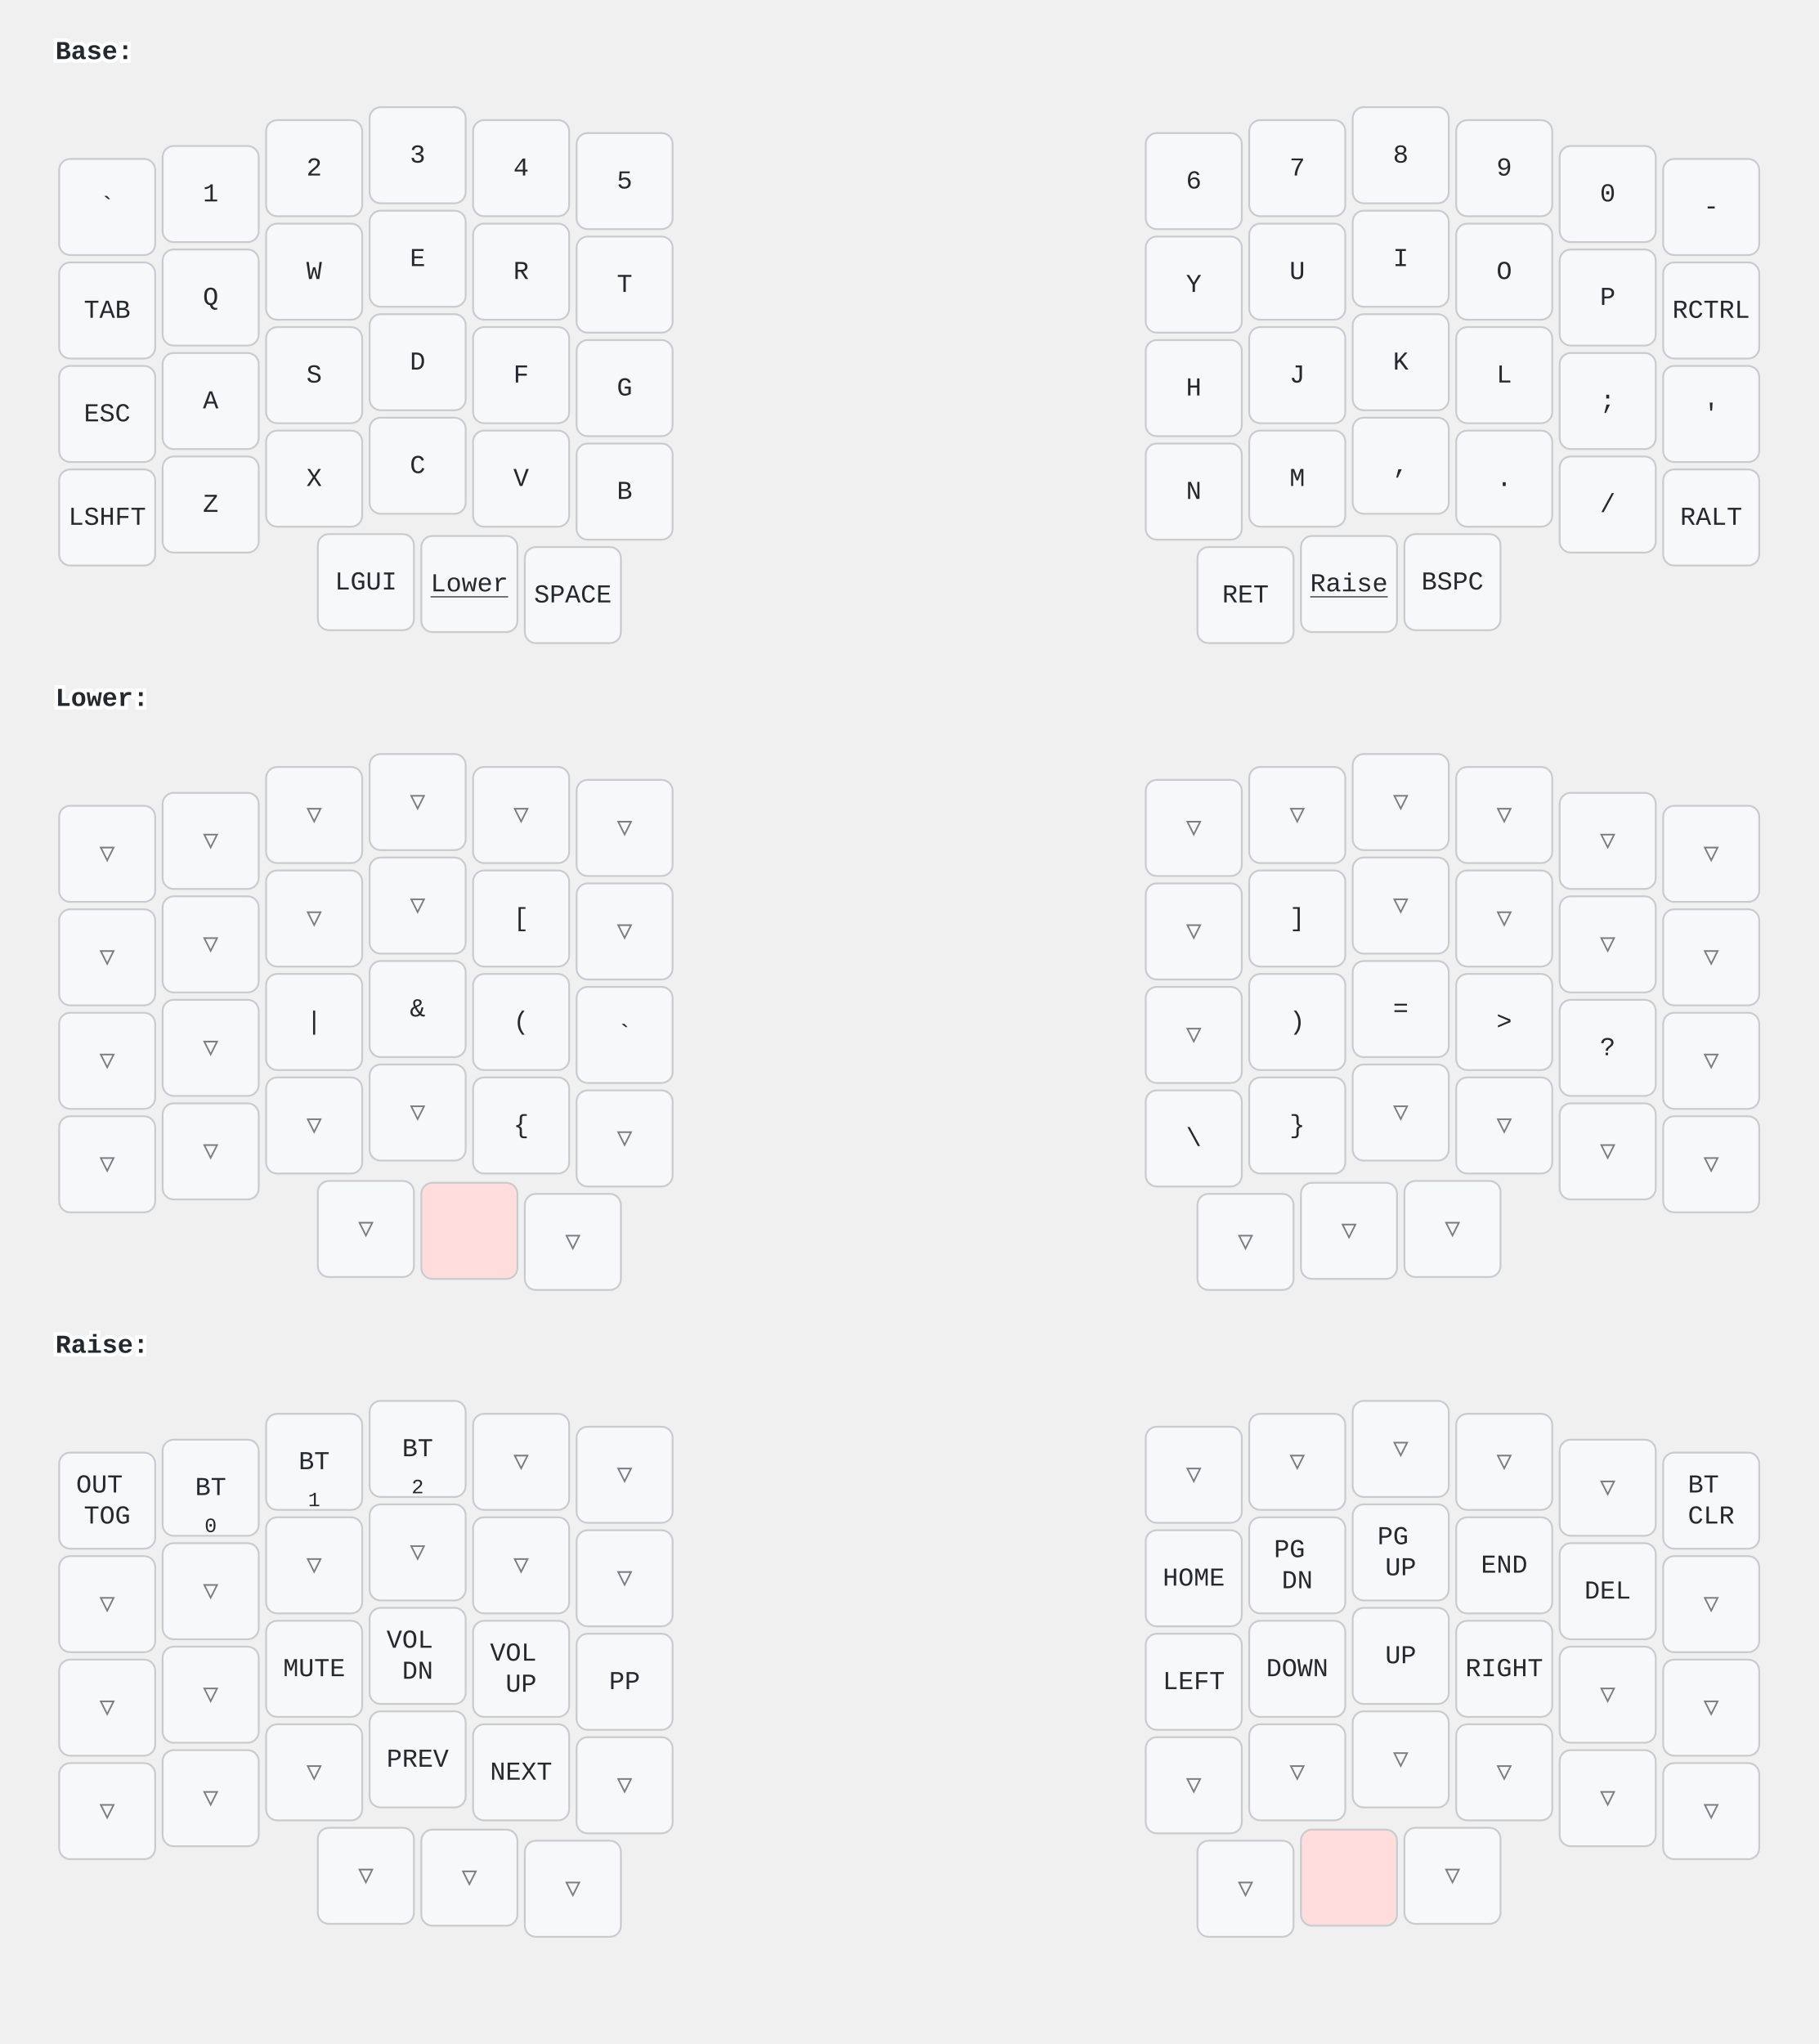
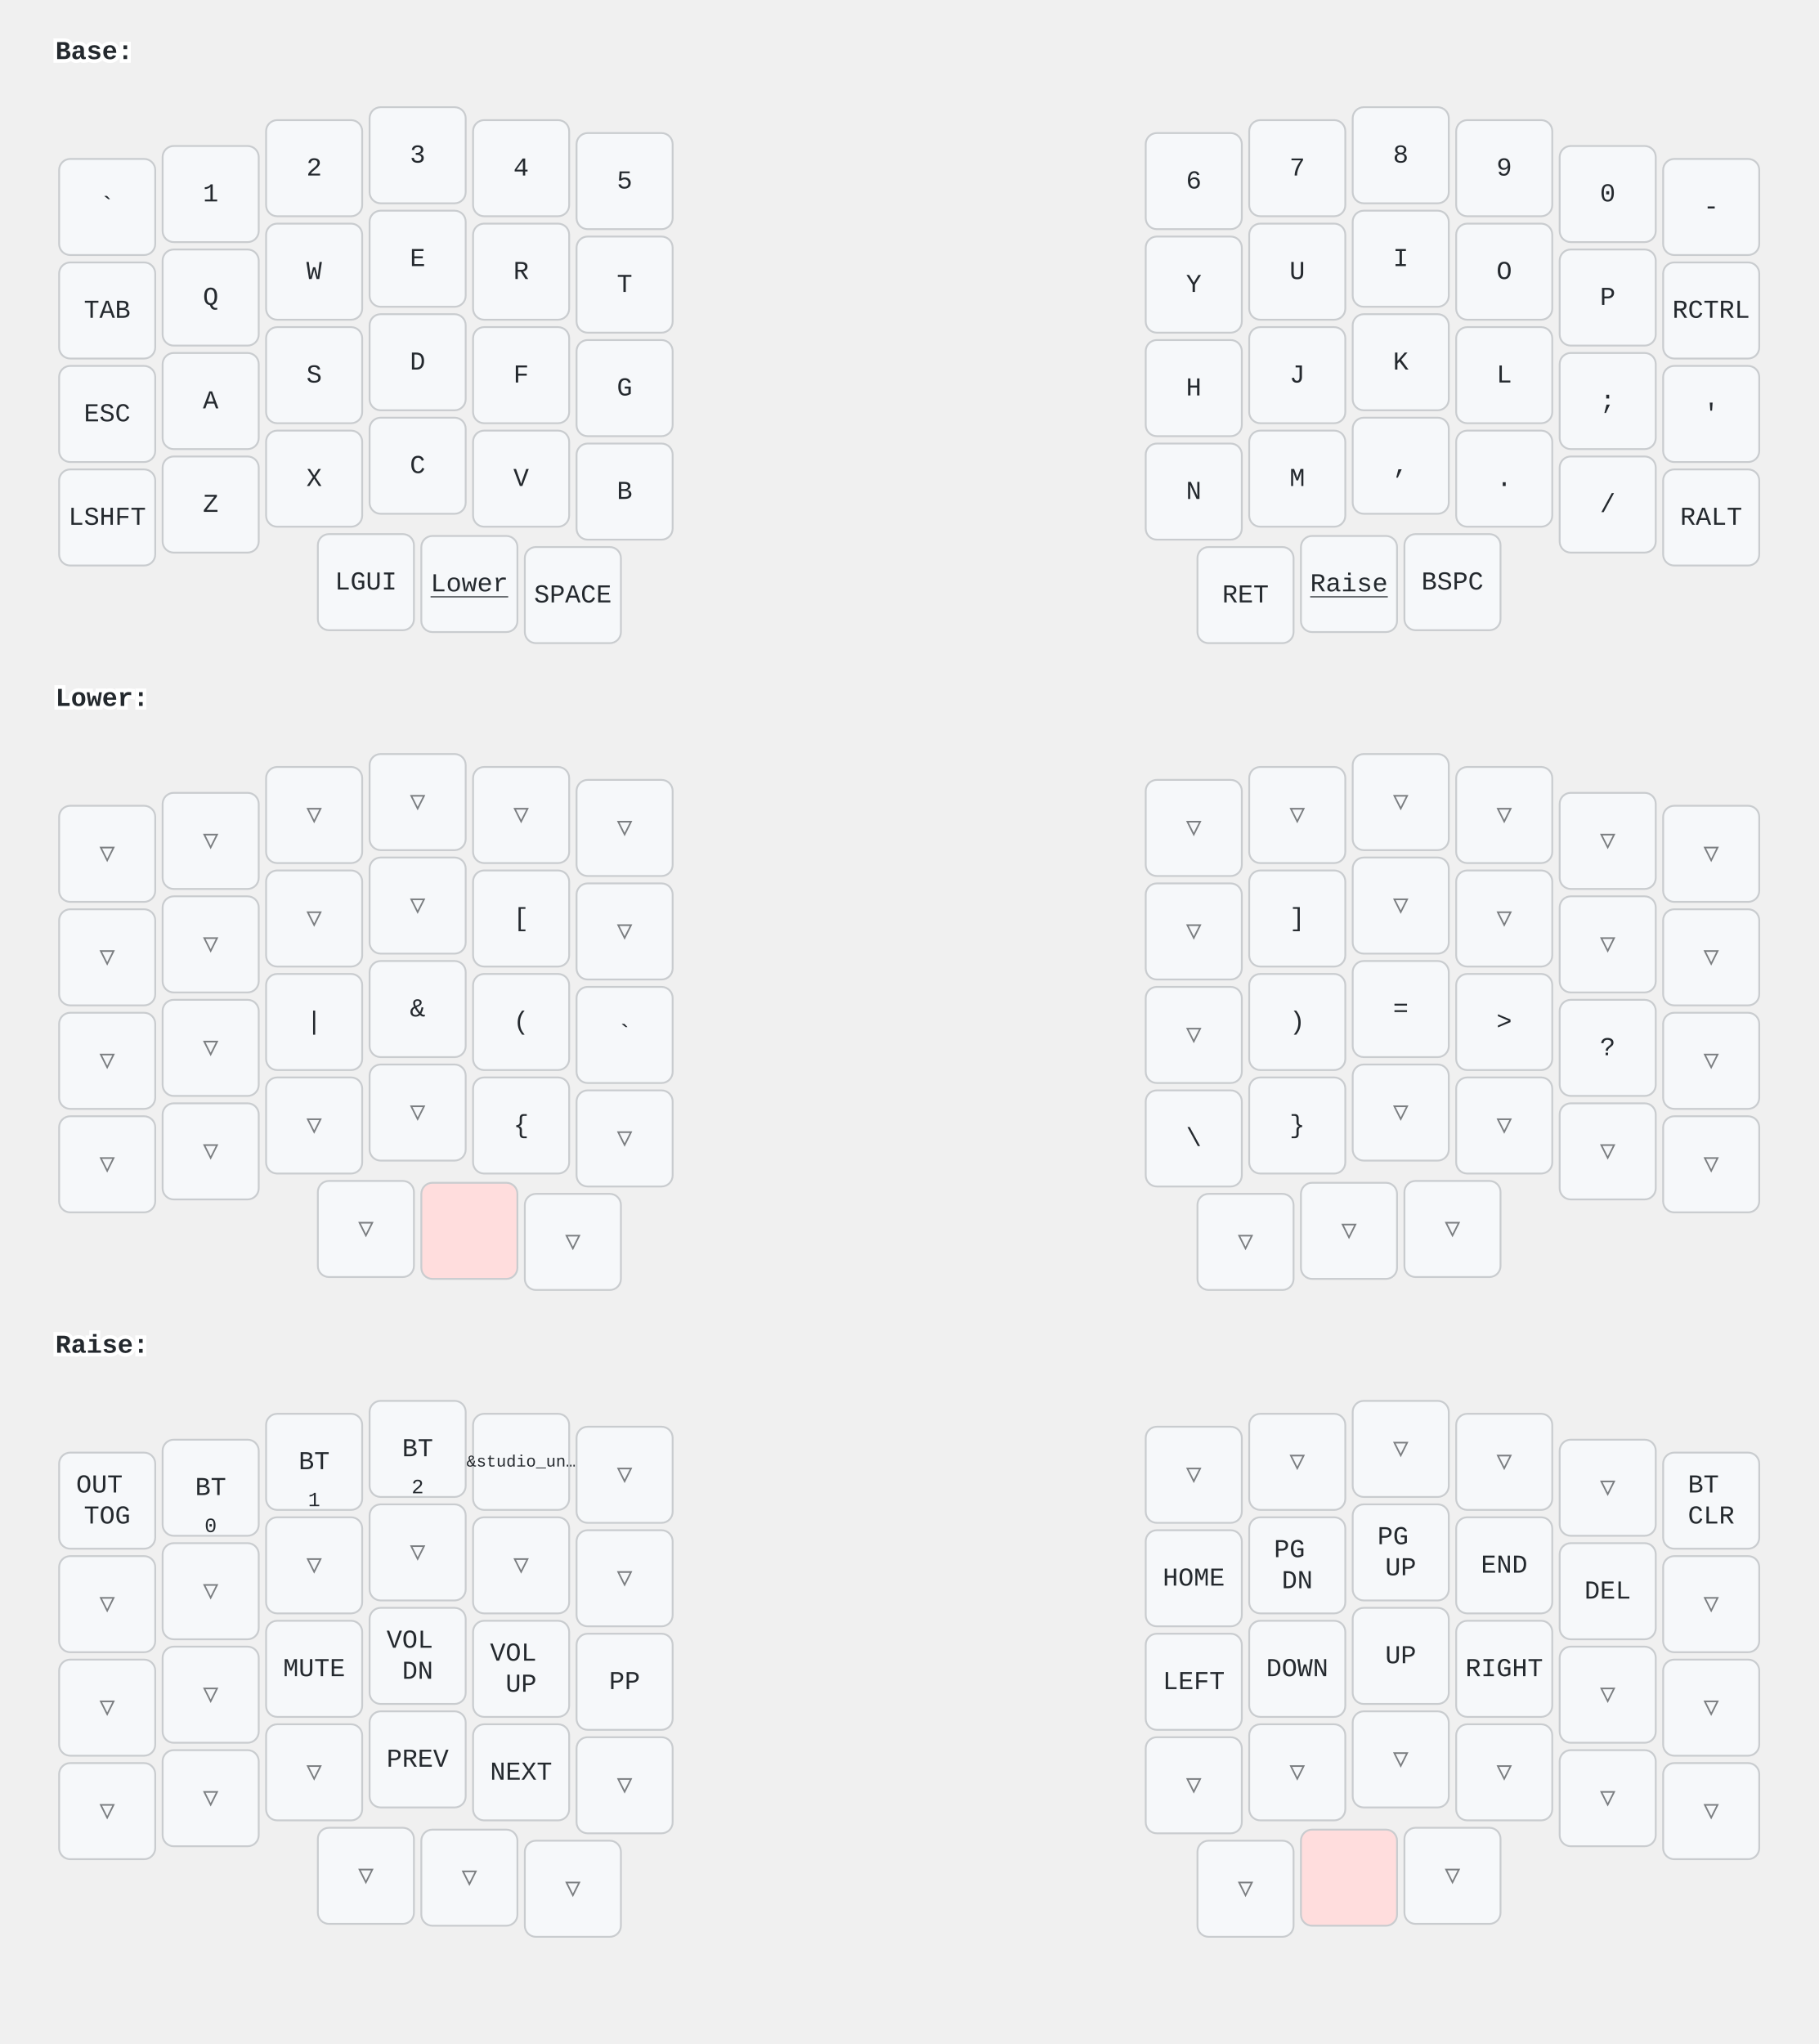
<svg xmlns="http://www.w3.org/2000/svg" width="984" height="1106" viewBox="0 0 984 1106" class="keymap">
  <style>/* inherit to force styles through use tags */
svg path {
    fill: inherit;
}

/* font and background color specifications */
svg.keymap {
    font-family: SFMono-Regular,Consolas,Liberation Mono,Menlo,monospace;
    font-size: 14px;
    font-kerning: normal;
    text-rendering: optimizeLegibility;
    fill: #24292e;
}

/* default key styling */
rect.key {
    fill: #f6f8fa;
}

rect.key, rect.combo {
    stroke: #c9cccf;
    stroke-width: 1;
}

/* default key side styling, only used is draw_key_sides is set */
rect.side {
    filter: brightness(90%);
}

/* color accent for combo boxes */
rect.combo, rect.combo-separate {
    fill: #cdf;
}

/* color accent for held keys */
rect.held, rect.combo.held {
    fill: #fdd;
}

/* color accent for ghost (optional) keys */
rect.ghost, rect.combo.ghost {
    stroke-dasharray: 4, 4;
    stroke-width: 2;
}

text {
    text-anchor: middle;
    dominant-baseline: middle;
}

/* styling for layer labels */
text.label {
    font-weight: bold;
    text-anchor: start;
    stroke: white;
    stroke-width: 4;
    paint-order: stroke;
}

/* styling for optional footer */
text.footer {
    text-anchor: end;
    dominant-baseline: auto;
    stroke: white;
    stroke-width: 4;
    paint-order: stroke;
}

/* styling for combo tap, and key non-tap label text */
text.combo, text.hold, text.shifted, text.left, text.right, text.tl, text.tr, text.bl, text.br {
    font-size: 11px;
}

text.hold, text.bl, text.br {
    text-anchor: middle;
    dominant-baseline: auto;
}

text.shifted, text.tl, text.tr {
    text-anchor: middle;
    dominant-baseline: hanging;
}

text.left, text.tl, text.bl {
    text-anchor: start;
}

text.right, text.tr, text.br {
    text-anchor: end;
}

text.layer-activator {
    text-decoration: underline;
}

/* styling for hold/shifted label text in combo box */
text.combo.hold, text.combo.shifted, text.combo.left, text.combo.right {
    font-size: 8px;
}

/* lighter symbol for transparent keys */
text.trans {
    fill: #7b7e81;
}

/* styling for combo dendrons */
path.combo {
    stroke-width: 1;
    stroke: gray;
    fill: none;
}

/* Start Tabler Icons Cleanup */
/* cannot use height/width with glyphs */
.icon-tabler &gt; path {
    fill: inherit;
    stroke: inherit;
    stroke-width: 2;
}
/* hide tabler's default box */
.icon-tabler &gt; path[stroke="none"][fill="none"] {
    visibility: hidden;
}
/* End Tabler Icons Cleanup */
</style>
  <g transform="translate(30, 0)" class="layer-Base">
    <text x="0" y="28" class="label" id="Base">Base:</text>
    <g transform="translate(0, 56)">
      <g transform="translate(28, 56)" class="key keypos-0">
        <rect rx="6" ry="6" x="-26" y="-26" width="52" height="52" class="key" />
        <text x="0" y="0" class="key tap">`</text>
      </g>
      <g transform="translate(84, 49)" class="key keypos-1">
        <rect rx="6" ry="6" x="-26" y="-26" width="52" height="52" class="key" />
        <text x="0" y="0" class="key tap">1</text>
      </g>
      <g transform="translate(140, 35)" class="key keypos-2">
        <rect rx="6" ry="6" x="-26" y="-26" width="52" height="52" class="key" />
        <text x="0" y="0" class="key tap">2</text>
      </g>
      <g transform="translate(196, 28)" class="key keypos-3">
        <rect rx="6" ry="6" x="-26" y="-26" width="52" height="52" class="key" />
        <text x="0" y="0" class="key tap">3</text>
      </g>
      <g transform="translate(252, 35)" class="key keypos-4">
        <rect rx="6" ry="6" x="-26" y="-26" width="52" height="52" class="key" />
        <text x="0" y="0" class="key tap">4</text>
      </g>
      <g transform="translate(308, 42)" class="key keypos-5">
        <rect rx="6" ry="6" x="-26" y="-26" width="52" height="52" class="key" />
        <text x="0" y="0" class="key tap">5</text>
      </g>
      <g transform="translate(616, 42)" class="key keypos-6">
        <rect rx="6" ry="6" x="-26" y="-26" width="52" height="52" class="key" />
        <text x="0" y="0" class="key tap">6</text>
      </g>
      <g transform="translate(672, 35)" class="key keypos-7">
        <rect rx="6" ry="6" x="-26" y="-26" width="52" height="52" class="key" />
        <text x="0" y="0" class="key tap">7</text>
      </g>
      <g transform="translate(728, 28)" class="key keypos-8">
        <rect rx="6" ry="6" x="-26" y="-26" width="52" height="52" class="key" />
        <text x="0" y="0" class="key tap">8</text>
      </g>
      <g transform="translate(784, 35)" class="key keypos-9">
        <rect rx="6" ry="6" x="-26" y="-26" width="52" height="52" class="key" />
        <text x="0" y="0" class="key tap">9</text>
      </g>
      <g transform="translate(840, 49)" class="key keypos-10">
        <rect rx="6" ry="6" x="-26" y="-26" width="52" height="52" class="key" />
        <text x="0" y="0" class="key tap">0</text>
      </g>
      <g transform="translate(896, 56)" class="key keypos-11">
        <rect rx="6" ry="6" x="-26" y="-26" width="52" height="52" class="key" />
        <text x="0" y="0" class="key tap">-</text>
      </g>
      <g transform="translate(28, 112)" class="key keypos-12">
        <rect rx="6" ry="6" x="-26" y="-26" width="52" height="52" class="key" />
        <text x="0" y="0" class="key tap">TAB</text>
      </g>
      <g transform="translate(84, 105)" class="key keypos-13">
        <rect rx="6" ry="6" x="-26" y="-26" width="52" height="52" class="key" />
        <text x="0" y="0" class="key tap">Q</text>
      </g>
      <g transform="translate(140, 91)" class="key keypos-14">
        <rect rx="6" ry="6" x="-26" y="-26" width="52" height="52" class="key" />
        <text x="0" y="0" class="key tap">W</text>
      </g>
      <g transform="translate(196, 84)" class="key keypos-15">
        <rect rx="6" ry="6" x="-26" y="-26" width="52" height="52" class="key" />
        <text x="0" y="0" class="key tap">E</text>
      </g>
      <g transform="translate(252, 91)" class="key keypos-16">
        <rect rx="6" ry="6" x="-26" y="-26" width="52" height="52" class="key" />
        <text x="0" y="0" class="key tap">R</text>
      </g>
      <g transform="translate(308, 98)" class="key keypos-17">
        <rect rx="6" ry="6" x="-26" y="-26" width="52" height="52" class="key" />
        <text x="0" y="0" class="key tap">T</text>
      </g>
      <g transform="translate(616, 98)" class="key keypos-18">
        <rect rx="6" ry="6" x="-26" y="-26" width="52" height="52" class="key" />
        <text x="0" y="0" class="key tap">Y</text>
      </g>
      <g transform="translate(672, 91)" class="key keypos-19">
        <rect rx="6" ry="6" x="-26" y="-26" width="52" height="52" class="key" />
        <text x="0" y="0" class="key tap">U</text>
      </g>
      <g transform="translate(728, 84)" class="key keypos-20">
        <rect rx="6" ry="6" x="-26" y="-26" width="52" height="52" class="key" />
        <text x="0" y="0" class="key tap">I</text>
      </g>
      <g transform="translate(784, 91)" class="key keypos-21">
        <rect rx="6" ry="6" x="-26" y="-26" width="52" height="52" class="key" />
        <text x="0" y="0" class="key tap">O</text>
      </g>
      <g transform="translate(840, 105)" class="key keypos-22">
        <rect rx="6" ry="6" x="-26" y="-26" width="52" height="52" class="key" />
        <text x="0" y="0" class="key tap">P</text>
      </g>
      <g transform="translate(896, 112)" class="key keypos-23">
        <rect rx="6" ry="6" x="-26" y="-26" width="52" height="52" class="key" />
        <text x="0" y="0" class="key tap">RCTRL</text>
      </g>
      <g transform="translate(28, 168)" class="key keypos-24">
        <rect rx="6" ry="6" x="-26" y="-26" width="52" height="52" class="key" />
        <text x="0" y="0" class="key tap">ESC</text>
      </g>
      <g transform="translate(84, 161)" class="key keypos-25">
        <rect rx="6" ry="6" x="-26" y="-26" width="52" height="52" class="key" />
        <text x="0" y="0" class="key tap">A</text>
      </g>
      <g transform="translate(140, 147)" class="key keypos-26">
        <rect rx="6" ry="6" x="-26" y="-26" width="52" height="52" class="key" />
        <text x="0" y="0" class="key tap">S</text>
      </g>
      <g transform="translate(196, 140)" class="key keypos-27">
        <rect rx="6" ry="6" x="-26" y="-26" width="52" height="52" class="key" />
        <text x="0" y="0" class="key tap">D</text>
      </g>
      <g transform="translate(252, 147)" class="key keypos-28">
        <rect rx="6" ry="6" x="-26" y="-26" width="52" height="52" class="key" />
        <text x="0" y="0" class="key tap">F</text>
      </g>
      <g transform="translate(308, 154)" class="key keypos-29">
        <rect rx="6" ry="6" x="-26" y="-26" width="52" height="52" class="key" />
        <text x="0" y="0" class="key tap">G</text>
      </g>
      <g transform="translate(616, 154)" class="key keypos-30">
        <rect rx="6" ry="6" x="-26" y="-26" width="52" height="52" class="key" />
        <text x="0" y="0" class="key tap">H</text>
      </g>
      <g transform="translate(672, 147)" class="key keypos-31">
        <rect rx="6" ry="6" x="-26" y="-26" width="52" height="52" class="key" />
        <text x="0" y="0" class="key tap">J</text>
      </g>
      <g transform="translate(728, 140)" class="key keypos-32">
        <rect rx="6" ry="6" x="-26" y="-26" width="52" height="52" class="key" />
        <text x="0" y="0" class="key tap">K</text>
      </g>
      <g transform="translate(784, 147)" class="key keypos-33">
        <rect rx="6" ry="6" x="-26" y="-26" width="52" height="52" class="key" />
        <text x="0" y="0" class="key tap">L</text>
      </g>
      <g transform="translate(840, 161)" class="key keypos-34">
        <rect rx="6" ry="6" x="-26" y="-26" width="52" height="52" class="key" />
        <text x="0" y="0" class="key tap">;</text>
      </g>
      <g transform="translate(896, 168)" class="key keypos-35">
        <rect rx="6" ry="6" x="-26" y="-26" width="52" height="52" class="key" />
        <text x="0" y="0" class="key tap">'</text>
      </g>
      <g transform="translate(28, 224)" class="key keypos-36">
        <rect rx="6" ry="6" x="-26" y="-26" width="52" height="52" class="key" />
        <text x="0" y="0" class="key tap">LSHFT</text>
      </g>
      <g transform="translate(84, 217)" class="key keypos-37">
        <rect rx="6" ry="6" x="-26" y="-26" width="52" height="52" class="key" />
        <text x="0" y="0" class="key tap">Z</text>
      </g>
      <g transform="translate(140, 203)" class="key keypos-38">
        <rect rx="6" ry="6" x="-26" y="-26" width="52" height="52" class="key" />
        <text x="0" y="0" class="key tap">X</text>
      </g>
      <g transform="translate(196, 196)" class="key keypos-39">
        <rect rx="6" ry="6" x="-26" y="-26" width="52" height="52" class="key" />
        <text x="0" y="0" class="key tap">C</text>
      </g>
      <g transform="translate(252, 203)" class="key keypos-40">
        <rect rx="6" ry="6" x="-26" y="-26" width="52" height="52" class="key" />
        <text x="0" y="0" class="key tap">V</text>
      </g>
      <g transform="translate(308, 210)" class="key keypos-41">
        <rect rx="6" ry="6" x="-26" y="-26" width="52" height="52" class="key" />
        <text x="0" y="0" class="key tap">B</text>
      </g>
      <g transform="translate(616, 210)" class="key keypos-42">
        <rect rx="6" ry="6" x="-26" y="-26" width="52" height="52" class="key" />
        <text x="0" y="0" class="key tap">N</text>
      </g>
      <g transform="translate(672, 203)" class="key keypos-43">
        <rect rx="6" ry="6" x="-26" y="-26" width="52" height="52" class="key" />
        <text x="0" y="0" class="key tap">M</text>
      </g>
      <g transform="translate(728, 196)" class="key keypos-44">
        <rect rx="6" ry="6" x="-26" y="-26" width="52" height="52" class="key" />
        <text x="0" y="0" class="key tap">,</text>
      </g>
      <g transform="translate(784, 203)" class="key keypos-45">
        <rect rx="6" ry="6" x="-26" y="-26" width="52" height="52" class="key" />
        <text x="0" y="0" class="key tap">.</text>
      </g>
      <g transform="translate(840, 217)" class="key keypos-46">
        <rect rx="6" ry="6" x="-26" y="-26" width="52" height="52" class="key" />
        <text x="0" y="0" class="key tap">/</text>
      </g>
      <g transform="translate(896, 224)" class="key keypos-47">
        <rect rx="6" ry="6" x="-26" y="-26" width="52" height="52" class="key" />
        <text x="0" y="0" class="key tap">RALT</text>
      </g>
      <g transform="translate(168, 259)" class="key keypos-48">
        <rect rx="6" ry="6" x="-26" y="-26" width="52" height="52" class="key" />
        <text x="0" y="0" class="key tap">LGUI</text>
      </g>
      <g transform="translate(224, 260)" class="key keypos-49">
        <rect rx="6" ry="6" x="-26" y="-26" width="52" height="52" class="key" />
        <a href="#Lower">
          <text x="0" y="0" class="key tap layer-activator">Lower</text>
        </a>
      </g>
      <g transform="translate(280, 266)" class="key keypos-50">
        <rect rx="6" ry="6" x="-26" y="-26" width="52" height="52" class="key" />
        <text x="0" y="0" class="key tap">SPACE</text>
      </g>
      <g transform="translate(644, 266)" class="key keypos-51">
        <rect rx="6" ry="6" x="-26" y="-26" width="52" height="52" class="key" />
        <text x="0" y="0" class="key tap">RET</text>
      </g>
      <g transform="translate(700, 260)" class="key keypos-52">
        <rect rx="6" ry="6" x="-26" y="-26" width="52" height="52" class="key" />
        <a href="#Raise">
          <text x="0" y="0" class="key tap layer-activator">Raise</text>
        </a>
      </g>
      <g transform="translate(756, 259)" class="key keypos-53">
        <rect rx="6" ry="6" x="-26" y="-26" width="52" height="52" class="key" />
        <text x="0" y="0" class="key tap">BSPC</text>
      </g>
    </g>
  </g>
  <g transform="translate(30, 350)" class="layer-Lower">
    <text x="0" y="28" class="label" id="Lower">Lower:</text>
    <g transform="translate(0, 56)">
      <g transform="translate(28, 56)" class="key trans keypos-0">
        <rect rx="6" ry="6" x="-26" y="-26" width="52" height="52" class="key trans" />
        <text x="0" y="0" class="key trans tap">▽</text>
      </g>
      <g transform="translate(84, 49)" class="key trans keypos-1">
        <rect rx="6" ry="6" x="-26" y="-26" width="52" height="52" class="key trans" />
        <text x="0" y="0" class="key trans tap">▽</text>
      </g>
      <g transform="translate(140, 35)" class="key trans keypos-2">
        <rect rx="6" ry="6" x="-26" y="-26" width="52" height="52" class="key trans" />
        <text x="0" y="0" class="key trans tap">▽</text>
      </g>
      <g transform="translate(196, 28)" class="key trans keypos-3">
        <rect rx="6" ry="6" x="-26" y="-26" width="52" height="52" class="key trans" />
        <text x="0" y="0" class="key trans tap">▽</text>
      </g>
      <g transform="translate(252, 35)" class="key trans keypos-4">
        <rect rx="6" ry="6" x="-26" y="-26" width="52" height="52" class="key trans" />
        <text x="0" y="0" class="key trans tap">▽</text>
      </g>
      <g transform="translate(308, 42)" class="key trans keypos-5">
        <rect rx="6" ry="6" x="-26" y="-26" width="52" height="52" class="key trans" />
        <text x="0" y="0" class="key trans tap">▽</text>
      </g>
      <g transform="translate(616, 42)" class="key trans keypos-6">
        <rect rx="6" ry="6" x="-26" y="-26" width="52" height="52" class="key trans" />
        <text x="0" y="0" class="key trans tap">▽</text>
      </g>
      <g transform="translate(672, 35)" class="key trans keypos-7">
        <rect rx="6" ry="6" x="-26" y="-26" width="52" height="52" class="key trans" />
        <text x="0" y="0" class="key trans tap">▽</text>
      </g>
      <g transform="translate(728, 28)" class="key trans keypos-8">
        <rect rx="6" ry="6" x="-26" y="-26" width="52" height="52" class="key trans" />
        <text x="0" y="0" class="key trans tap">▽</text>
      </g>
      <g transform="translate(784, 35)" class="key trans keypos-9">
        <rect rx="6" ry="6" x="-26" y="-26" width="52" height="52" class="key trans" />
        <text x="0" y="0" class="key trans tap">▽</text>
      </g>
      <g transform="translate(840, 49)" class="key trans keypos-10">
        <rect rx="6" ry="6" x="-26" y="-26" width="52" height="52" class="key trans" />
        <text x="0" y="0" class="key trans tap">▽</text>
      </g>
      <g transform="translate(896, 56)" class="key trans keypos-11">
        <rect rx="6" ry="6" x="-26" y="-26" width="52" height="52" class="key trans" />
        <text x="0" y="0" class="key trans tap">▽</text>
      </g>
      <g transform="translate(28, 112)" class="key trans keypos-12">
        <rect rx="6" ry="6" x="-26" y="-26" width="52" height="52" class="key trans" />
        <text x="0" y="0" class="key trans tap">▽</text>
      </g>
      <g transform="translate(84, 105)" class="key trans keypos-13">
        <rect rx="6" ry="6" x="-26" y="-26" width="52" height="52" class="key trans" />
        <text x="0" y="0" class="key trans tap">▽</text>
      </g>
      <g transform="translate(140, 91)" class="key trans keypos-14">
        <rect rx="6" ry="6" x="-26" y="-26" width="52" height="52" class="key trans" />
        <text x="0" y="0" class="key trans tap">▽</text>
      </g>
      <g transform="translate(196, 84)" class="key trans keypos-15">
        <rect rx="6" ry="6" x="-26" y="-26" width="52" height="52" class="key trans" />
        <text x="0" y="0" class="key trans tap">▽</text>
      </g>
      <g transform="translate(252, 91)" class="key keypos-16">
        <rect rx="6" ry="6" x="-26" y="-26" width="52" height="52" class="key" />
        <text x="0" y="0" class="key tap">[</text>
      </g>
      <g transform="translate(308, 98)" class="key trans keypos-17">
        <rect rx="6" ry="6" x="-26" y="-26" width="52" height="52" class="key trans" />
        <text x="0" y="0" class="key trans tap">▽</text>
      </g>
      <g transform="translate(616, 98)" class="key trans keypos-18">
        <rect rx="6" ry="6" x="-26" y="-26" width="52" height="52" class="key trans" />
        <text x="0" y="0" class="key trans tap">▽</text>
      </g>
      <g transform="translate(672, 91)" class="key keypos-19">
        <rect rx="6" ry="6" x="-26" y="-26" width="52" height="52" class="key" />
        <text x="0" y="0" class="key tap">]</text>
      </g>
      <g transform="translate(728, 84)" class="key trans keypos-20">
        <rect rx="6" ry="6" x="-26" y="-26" width="52" height="52" class="key trans" />
        <text x="0" y="0" class="key trans tap">▽</text>
      </g>
      <g transform="translate(784, 91)" class="key trans keypos-21">
        <rect rx="6" ry="6" x="-26" y="-26" width="52" height="52" class="key trans" />
        <text x="0" y="0" class="key trans tap">▽</text>
      </g>
      <g transform="translate(840, 105)" class="key trans keypos-22">
        <rect rx="6" ry="6" x="-26" y="-26" width="52" height="52" class="key trans" />
        <text x="0" y="0" class="key trans tap">▽</text>
      </g>
      <g transform="translate(896, 112)" class="key trans keypos-23">
        <rect rx="6" ry="6" x="-26" y="-26" width="52" height="52" class="key trans" />
        <text x="0" y="0" class="key trans tap">▽</text>
      </g>
      <g transform="translate(28, 168)" class="key trans keypos-24">
        <rect rx="6" ry="6" x="-26" y="-26" width="52" height="52" class="key trans" />
        <text x="0" y="0" class="key trans tap">▽</text>
      </g>
      <g transform="translate(84, 161)" class="key trans keypos-25">
        <rect rx="6" ry="6" x="-26" y="-26" width="52" height="52" class="key trans" />
        <text x="0" y="0" class="key trans tap">▽</text>
      </g>
      <g transform="translate(140, 147)" class="key keypos-26">
        <rect rx="6" ry="6" x="-26" y="-26" width="52" height="52" class="key" />
        <text x="0" y="0" class="key tap">|</text>
      </g>
      <g transform="translate(196, 140)" class="key keypos-27">
        <rect rx="6" ry="6" x="-26" y="-26" width="52" height="52" class="key" />
        <text x="0" y="0" class="key tap">&amp;</text>
      </g>
      <g transform="translate(252, 147)" class="key keypos-28">
        <rect rx="6" ry="6" x="-26" y="-26" width="52" height="52" class="key" />
        <text x="0" y="0" class="key tap">(</text>
      </g>
      <g transform="translate(308, 154)" class="key keypos-29">
        <rect rx="6" ry="6" x="-26" y="-26" width="52" height="52" class="key" />
        <text x="0" y="0" class="key tap">`</text>
      </g>
      <g transform="translate(616, 154)" class="key trans keypos-30">
        <rect rx="6" ry="6" x="-26" y="-26" width="52" height="52" class="key trans" />
        <text x="0" y="0" class="key trans tap">▽</text>
      </g>
      <g transform="translate(672, 147)" class="key keypos-31">
        <rect rx="6" ry="6" x="-26" y="-26" width="52" height="52" class="key" />
        <text x="0" y="0" class="key tap">)</text>
      </g>
      <g transform="translate(728, 140)" class="key keypos-32">
        <rect rx="6" ry="6" x="-26" y="-26" width="52" height="52" class="key" />
        <text x="0" y="0" class="key tap">=</text>
      </g>
      <g transform="translate(784, 147)" class="key keypos-33">
        <rect rx="6" ry="6" x="-26" y="-26" width="52" height="52" class="key" />
        <text x="0" y="0" class="key tap">&gt;</text>
      </g>
      <g transform="translate(840, 161)" class="key keypos-34">
        <rect rx="6" ry="6" x="-26" y="-26" width="52" height="52" class="key" />
        <text x="0" y="0" class="key tap">?</text>
      </g>
      <g transform="translate(896, 168)" class="key trans keypos-35">
        <rect rx="6" ry="6" x="-26" y="-26" width="52" height="52" class="key trans" />
        <text x="0" y="0" class="key trans tap">▽</text>
      </g>
      <g transform="translate(28, 224)" class="key trans keypos-36">
        <rect rx="6" ry="6" x="-26" y="-26" width="52" height="52" class="key trans" />
        <text x="0" y="0" class="key trans tap">▽</text>
      </g>
      <g transform="translate(84, 217)" class="key trans keypos-37">
        <rect rx="6" ry="6" x="-26" y="-26" width="52" height="52" class="key trans" />
        <text x="0" y="0" class="key trans tap">▽</text>
      </g>
      <g transform="translate(140, 203)" class="key trans keypos-38">
        <rect rx="6" ry="6" x="-26" y="-26" width="52" height="52" class="key trans" />
        <text x="0" y="0" class="key trans tap">▽</text>
      </g>
      <g transform="translate(196, 196)" class="key trans keypos-39">
        <rect rx="6" ry="6" x="-26" y="-26" width="52" height="52" class="key trans" />
        <text x="0" y="0" class="key trans tap">▽</text>
      </g>
      <g transform="translate(252, 203)" class="key keypos-40">
        <rect rx="6" ry="6" x="-26" y="-26" width="52" height="52" class="key" />
        <text x="0" y="0" class="key tap">{</text>
      </g>
      <g transform="translate(308, 210)" class="key trans keypos-41">
        <rect rx="6" ry="6" x="-26" y="-26" width="52" height="52" class="key trans" />
        <text x="0" y="0" class="key trans tap">▽</text>
      </g>
      <g transform="translate(616, 210)" class="key keypos-42">
        <rect rx="6" ry="6" x="-26" y="-26" width="52" height="52" class="key" />
        <text x="0" y="0" class="key tap">\</text>
      </g>
      <g transform="translate(672, 203)" class="key keypos-43">
        <rect rx="6" ry="6" x="-26" y="-26" width="52" height="52" class="key" />
        <text x="0" y="0" class="key tap">}</text>
      </g>
      <g transform="translate(728, 196)" class="key trans keypos-44">
        <rect rx="6" ry="6" x="-26" y="-26" width="52" height="52" class="key trans" />
        <text x="0" y="0" class="key trans tap">▽</text>
      </g>
      <g transform="translate(784, 203)" class="key trans keypos-45">
        <rect rx="6" ry="6" x="-26" y="-26" width="52" height="52" class="key trans" />
        <text x="0" y="0" class="key trans tap">▽</text>
      </g>
      <g transform="translate(840, 217)" class="key trans keypos-46">
        <rect rx="6" ry="6" x="-26" y="-26" width="52" height="52" class="key trans" />
        <text x="0" y="0" class="key trans tap">▽</text>
      </g>
      <g transform="translate(896, 224)" class="key trans keypos-47">
        <rect rx="6" ry="6" x="-26" y="-26" width="52" height="52" class="key trans" />
        <text x="0" y="0" class="key trans tap">▽</text>
      </g>
      <g transform="translate(168, 259)" class="key trans keypos-48">
        <rect rx="6" ry="6" x="-26" y="-26" width="52" height="52" class="key trans" />
        <text x="0" y="0" class="key trans tap">▽</text>
      </g>
      <g transform="translate(224, 260)" class="key held keypos-49">
        <rect rx="6" ry="6" x="-26" y="-26" width="52" height="52" class="key held" />
      </g>
      <g transform="translate(280, 266)" class="key trans keypos-50">
        <rect rx="6" ry="6" x="-26" y="-26" width="52" height="52" class="key trans" />
        <text x="0" y="0" class="key trans tap">▽</text>
      </g>
      <g transform="translate(644, 266)" class="key trans keypos-51">
        <rect rx="6" ry="6" x="-26" y="-26" width="52" height="52" class="key trans" />
        <text x="0" y="0" class="key trans tap">▽</text>
      </g>
      <g transform="translate(700, 260)" class="key trans keypos-52">
        <rect rx="6" ry="6" x="-26" y="-26" width="52" height="52" class="key trans" />
        <text x="0" y="0" class="key trans tap">▽</text>
      </g>
      <g transform="translate(756, 259)" class="key trans keypos-53">
        <rect rx="6" ry="6" x="-26" y="-26" width="52" height="52" class="key trans" />
        <text x="0" y="0" class="key trans tap">▽</text>
      </g>
    </g>
  </g>
  <g transform="translate(30, 700)" class="layer-Raise">
    <text x="0" y="28" class="label" id="Raise">Raise:</text>
    <g transform="translate(0, 56)">
      <g transform="translate(28, 56)" class="key keypos-0">
        <rect rx="6" ry="6" x="-26" y="-26" width="52" height="52" class="key" />
        <text x="0" y="0" class="key tap">
          <tspan x="0" dy="-0.6em">OUT</tspan>
          <tspan x="0" dy="1.2em">TOG</tspan>
        </text>
      </g>
      <g transform="translate(84, 49)" class="key keypos-1">
        <rect rx="6" ry="6" x="-26" y="-26" width="52" height="52" class="key" />
        <text x="0" y="0" class="key tap">BT</text>
        <text x="0" y="24" class="key hold">0</text>
      </g>
      <g transform="translate(140, 35)" class="key keypos-2">
        <rect rx="6" ry="6" x="-26" y="-26" width="52" height="52" class="key" />
        <text x="0" y="0" class="key tap">BT</text>
        <text x="0" y="24" class="key hold">1</text>
      </g>
      <g transform="translate(196, 28)" class="key keypos-3">
        <rect rx="6" ry="6" x="-26" y="-26" width="52" height="52" class="key" />
        <text x="0" y="0" class="key tap">BT</text>
        <text x="0" y="24" class="key hold">2</text>
      </g>
-       <g transform="translate(252, 35)" class="key trans keypos-4">
-         <rect rx="6" ry="6" x="-26" y="-26" width="52" height="52" class="key trans" />
-         <text x="0" y="0" class="key trans tap">▽</text>
+       <g transform="translate(252, 35)" class="key keypos-4">
+         <rect rx="6" ry="6" x="-26" y="-26" width="52" height="52" class="key" />
+         <text x="0" y="0" class="key tap">
+           <tspan style="font-size: 64%">&amp;studio_un…</tspan>
+         </text>
      </g>
      <g transform="translate(308, 42)" class="key trans keypos-5">
        <rect rx="6" ry="6" x="-26" y="-26" width="52" height="52" class="key trans" />
        <text x="0" y="0" class="key trans tap">▽</text>
      </g>
      <g transform="translate(616, 42)" class="key trans keypos-6">
        <rect rx="6" ry="6" x="-26" y="-26" width="52" height="52" class="key trans" />
        <text x="0" y="0" class="key trans tap">▽</text>
      </g>
      <g transform="translate(672, 35)" class="key trans keypos-7">
        <rect rx="6" ry="6" x="-26" y="-26" width="52" height="52" class="key trans" />
        <text x="0" y="0" class="key trans tap">▽</text>
      </g>
      <g transform="translate(728, 28)" class="key trans keypos-8">
        <rect rx="6" ry="6" x="-26" y="-26" width="52" height="52" class="key trans" />
        <text x="0" y="0" class="key trans tap">▽</text>
      </g>
      <g transform="translate(784, 35)" class="key trans keypos-9">
        <rect rx="6" ry="6" x="-26" y="-26" width="52" height="52" class="key trans" />
        <text x="0" y="0" class="key trans tap">▽</text>
      </g>
      <g transform="translate(840, 49)" class="key trans keypos-10">
        <rect rx="6" ry="6" x="-26" y="-26" width="52" height="52" class="key trans" />
        <text x="0" y="0" class="key trans tap">▽</text>
      </g>
      <g transform="translate(896, 56)" class="key keypos-11">
        <rect rx="6" ry="6" x="-26" y="-26" width="52" height="52" class="key" />
        <text x="0" y="0" class="key tap">
          <tspan x="0" dy="-0.6em">BT</tspan>
          <tspan x="0" dy="1.2em">CLR</tspan>
        </text>
      </g>
      <g transform="translate(28, 112)" class="key trans keypos-12">
        <rect rx="6" ry="6" x="-26" y="-26" width="52" height="52" class="key trans" />
        <text x="0" y="0" class="key trans tap">▽</text>
      </g>
      <g transform="translate(84, 105)" class="key trans keypos-13">
        <rect rx="6" ry="6" x="-26" y="-26" width="52" height="52" class="key trans" />
        <text x="0" y="0" class="key trans tap">▽</text>
      </g>
      <g transform="translate(140, 91)" class="key trans keypos-14">
        <rect rx="6" ry="6" x="-26" y="-26" width="52" height="52" class="key trans" />
        <text x="0" y="0" class="key trans tap">▽</text>
      </g>
      <g transform="translate(196, 84)" class="key trans keypos-15">
        <rect rx="6" ry="6" x="-26" y="-26" width="52" height="52" class="key trans" />
        <text x="0" y="0" class="key trans tap">▽</text>
      </g>
      <g transform="translate(252, 91)" class="key trans keypos-16">
        <rect rx="6" ry="6" x="-26" y="-26" width="52" height="52" class="key trans" />
        <text x="0" y="0" class="key trans tap">▽</text>
      </g>
      <g transform="translate(308, 98)" class="key trans keypos-17">
        <rect rx="6" ry="6" x="-26" y="-26" width="52" height="52" class="key trans" />
        <text x="0" y="0" class="key trans tap">▽</text>
      </g>
      <g transform="translate(616, 98)" class="key keypos-18">
        <rect rx="6" ry="6" x="-26" y="-26" width="52" height="52" class="key" />
        <text x="0" y="0" class="key tap">HOME</text>
      </g>
      <g transform="translate(672, 91)" class="key keypos-19">
        <rect rx="6" ry="6" x="-26" y="-26" width="52" height="52" class="key" />
        <text x="0" y="0" class="key tap">
          <tspan x="0" dy="-0.6em">PG</tspan>
          <tspan x="0" dy="1.2em">DN</tspan>
        </text>
      </g>
      <g transform="translate(728, 84)" class="key keypos-20">
        <rect rx="6" ry="6" x="-26" y="-26" width="52" height="52" class="key" />
        <text x="0" y="0" class="key tap">
          <tspan x="0" dy="-0.6em">PG</tspan>
          <tspan x="0" dy="1.2em">UP</tspan>
        </text>
      </g>
      <g transform="translate(784, 91)" class="key keypos-21">
        <rect rx="6" ry="6" x="-26" y="-26" width="52" height="52" class="key" />
        <text x="0" y="0" class="key tap">END</text>
      </g>
      <g transform="translate(840, 105)" class="key keypos-22">
        <rect rx="6" ry="6" x="-26" y="-26" width="52" height="52" class="key" />
        <text x="0" y="0" class="key tap">DEL</text>
      </g>
      <g transform="translate(896, 112)" class="key trans keypos-23">
        <rect rx="6" ry="6" x="-26" y="-26" width="52" height="52" class="key trans" />
        <text x="0" y="0" class="key trans tap">▽</text>
      </g>
      <g transform="translate(28, 168)" class="key trans keypos-24">
        <rect rx="6" ry="6" x="-26" y="-26" width="52" height="52" class="key trans" />
        <text x="0" y="0" class="key trans tap">▽</text>
      </g>
      <g transform="translate(84, 161)" class="key trans keypos-25">
        <rect rx="6" ry="6" x="-26" y="-26" width="52" height="52" class="key trans" />
        <text x="0" y="0" class="key trans tap">▽</text>
      </g>
      <g transform="translate(140, 147)" class="key keypos-26">
        <rect rx="6" ry="6" x="-26" y="-26" width="52" height="52" class="key" />
        <text x="0" y="0" class="key tap">MUTE</text>
      </g>
      <g transform="translate(196, 140)" class="key keypos-27">
        <rect rx="6" ry="6" x="-26" y="-26" width="52" height="52" class="key" />
        <text x="0" y="0" class="key tap">
          <tspan x="0" dy="-0.6em">VOL</tspan>
          <tspan x="0" dy="1.2em">DN</tspan>
        </text>
      </g>
      <g transform="translate(252, 147)" class="key keypos-28">
        <rect rx="6" ry="6" x="-26" y="-26" width="52" height="52" class="key" />
        <text x="0" y="0" class="key tap">
          <tspan x="0" dy="-0.6em">VOL</tspan>
          <tspan x="0" dy="1.2em">UP</tspan>
        </text>
      </g>
      <g transform="translate(308, 154)" class="key keypos-29">
        <rect rx="6" ry="6" x="-26" y="-26" width="52" height="52" class="key" />
        <text x="0" y="0" class="key tap">PP</text>
      </g>
      <g transform="translate(616, 154)" class="key keypos-30">
        <rect rx="6" ry="6" x="-26" y="-26" width="52" height="52" class="key" />
        <text x="0" y="0" class="key tap">LEFT</text>
      </g>
      <g transform="translate(672, 147)" class="key keypos-31">
        <rect rx="6" ry="6" x="-26" y="-26" width="52" height="52" class="key" />
        <text x="0" y="0" class="key tap">DOWN</text>
      </g>
      <g transform="translate(728, 140)" class="key keypos-32">
        <rect rx="6" ry="6" x="-26" y="-26" width="52" height="52" class="key" />
        <text x="0" y="0" class="key tap">UP</text>
      </g>
      <g transform="translate(784, 147)" class="key keypos-33">
        <rect rx="6" ry="6" x="-26" y="-26" width="52" height="52" class="key" />
        <text x="0" y="0" class="key tap">RIGHT</text>
      </g>
      <g transform="translate(840, 161)" class="key trans keypos-34">
        <rect rx="6" ry="6" x="-26" y="-26" width="52" height="52" class="key trans" />
        <text x="0" y="0" class="key trans tap">▽</text>
      </g>
      <g transform="translate(896, 168)" class="key trans keypos-35">
        <rect rx="6" ry="6" x="-26" y="-26" width="52" height="52" class="key trans" />
        <text x="0" y="0" class="key trans tap">▽</text>
      </g>
      <g transform="translate(28, 224)" class="key trans keypos-36">
        <rect rx="6" ry="6" x="-26" y="-26" width="52" height="52" class="key trans" />
        <text x="0" y="0" class="key trans tap">▽</text>
      </g>
      <g transform="translate(84, 217)" class="key trans keypos-37">
        <rect rx="6" ry="6" x="-26" y="-26" width="52" height="52" class="key trans" />
        <text x="0" y="0" class="key trans tap">▽</text>
      </g>
      <g transform="translate(140, 203)" class="key trans keypos-38">
        <rect rx="6" ry="6" x="-26" y="-26" width="52" height="52" class="key trans" />
        <text x="0" y="0" class="key trans tap">▽</text>
      </g>
      <g transform="translate(196, 196)" class="key keypos-39">
        <rect rx="6" ry="6" x="-26" y="-26" width="52" height="52" class="key" />
        <text x="0" y="0" class="key tap">PREV</text>
      </g>
      <g transform="translate(252, 203)" class="key keypos-40">
        <rect rx="6" ry="6" x="-26" y="-26" width="52" height="52" class="key" />
        <text x="0" y="0" class="key tap">NEXT</text>
      </g>
      <g transform="translate(308, 210)" class="key trans keypos-41">
        <rect rx="6" ry="6" x="-26" y="-26" width="52" height="52" class="key trans" />
        <text x="0" y="0" class="key trans tap">▽</text>
      </g>
      <g transform="translate(616, 210)" class="key trans keypos-42">
        <rect rx="6" ry="6" x="-26" y="-26" width="52" height="52" class="key trans" />
        <text x="0" y="0" class="key trans tap">▽</text>
      </g>
      <g transform="translate(672, 203)" class="key trans keypos-43">
        <rect rx="6" ry="6" x="-26" y="-26" width="52" height="52" class="key trans" />
        <text x="0" y="0" class="key trans tap">▽</text>
      </g>
      <g transform="translate(728, 196)" class="key trans keypos-44">
        <rect rx="6" ry="6" x="-26" y="-26" width="52" height="52" class="key trans" />
        <text x="0" y="0" class="key trans tap">▽</text>
      </g>
      <g transform="translate(784, 203)" class="key trans keypos-45">
        <rect rx="6" ry="6" x="-26" y="-26" width="52" height="52" class="key trans" />
        <text x="0" y="0" class="key trans tap">▽</text>
      </g>
      <g transform="translate(840, 217)" class="key trans keypos-46">
        <rect rx="6" ry="6" x="-26" y="-26" width="52" height="52" class="key trans" />
        <text x="0" y="0" class="key trans tap">▽</text>
      </g>
      <g transform="translate(896, 224)" class="key trans keypos-47">
        <rect rx="6" ry="6" x="-26" y="-26" width="52" height="52" class="key trans" />
        <text x="0" y="0" class="key trans tap">▽</text>
      </g>
      <g transform="translate(168, 259)" class="key trans keypos-48">
        <rect rx="6" ry="6" x="-26" y="-26" width="52" height="52" class="key trans" />
        <text x="0" y="0" class="key trans tap">▽</text>
      </g>
      <g transform="translate(224, 260)" class="key trans keypos-49">
        <rect rx="6" ry="6" x="-26" y="-26" width="52" height="52" class="key trans" />
        <text x="0" y="0" class="key trans tap">▽</text>
      </g>
      <g transform="translate(280, 266)" class="key trans keypos-50">
        <rect rx="6" ry="6" x="-26" y="-26" width="52" height="52" class="key trans" />
        <text x="0" y="0" class="key trans tap">▽</text>
      </g>
      <g transform="translate(644, 266)" class="key trans keypos-51">
        <rect rx="6" ry="6" x="-26" y="-26" width="52" height="52" class="key trans" />
        <text x="0" y="0" class="key trans tap">▽</text>
      </g>
      <g transform="translate(700, 260)" class="key held keypos-52">
        <rect rx="6" ry="6" x="-26" y="-26" width="52" height="52" class="key held" />
      </g>
      <g transform="translate(756, 259)" class="key trans keypos-53">
        <rect rx="6" ry="6" x="-26" y="-26" width="52" height="52" class="key trans" />
        <text x="0" y="0" class="key trans tap">▽</text>
      </g>
    </g>
  </g>
</svg>
